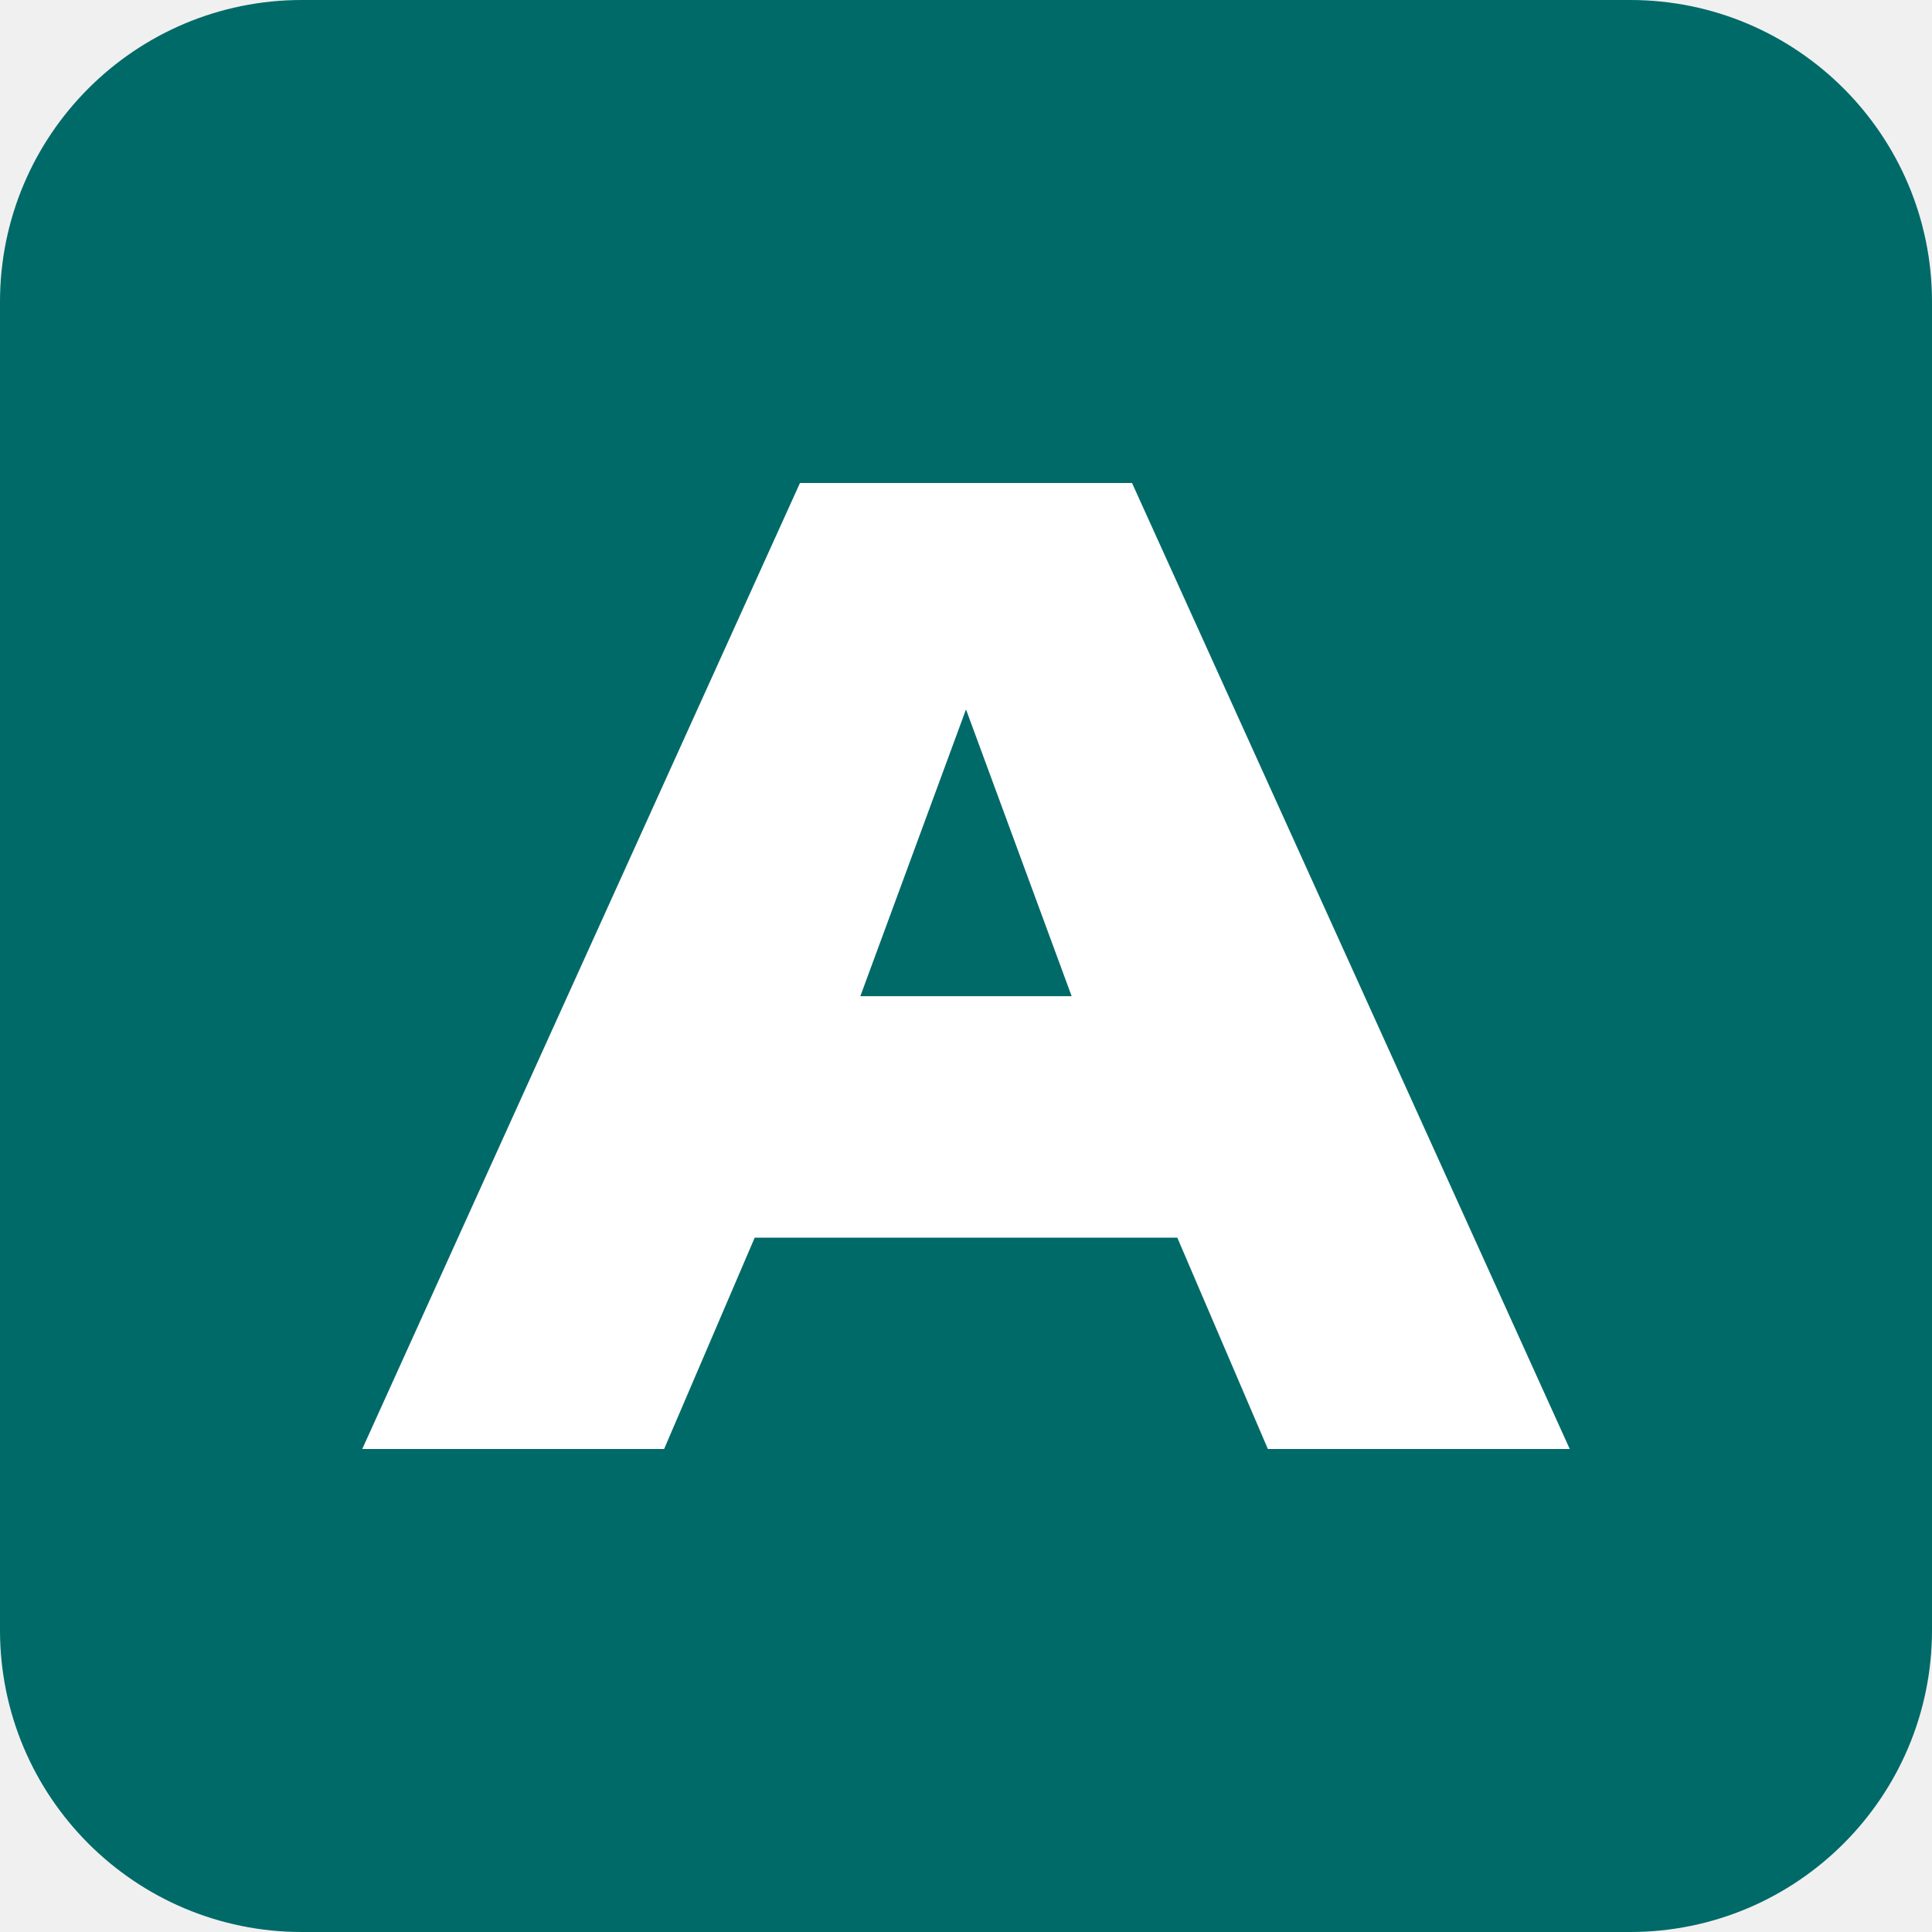
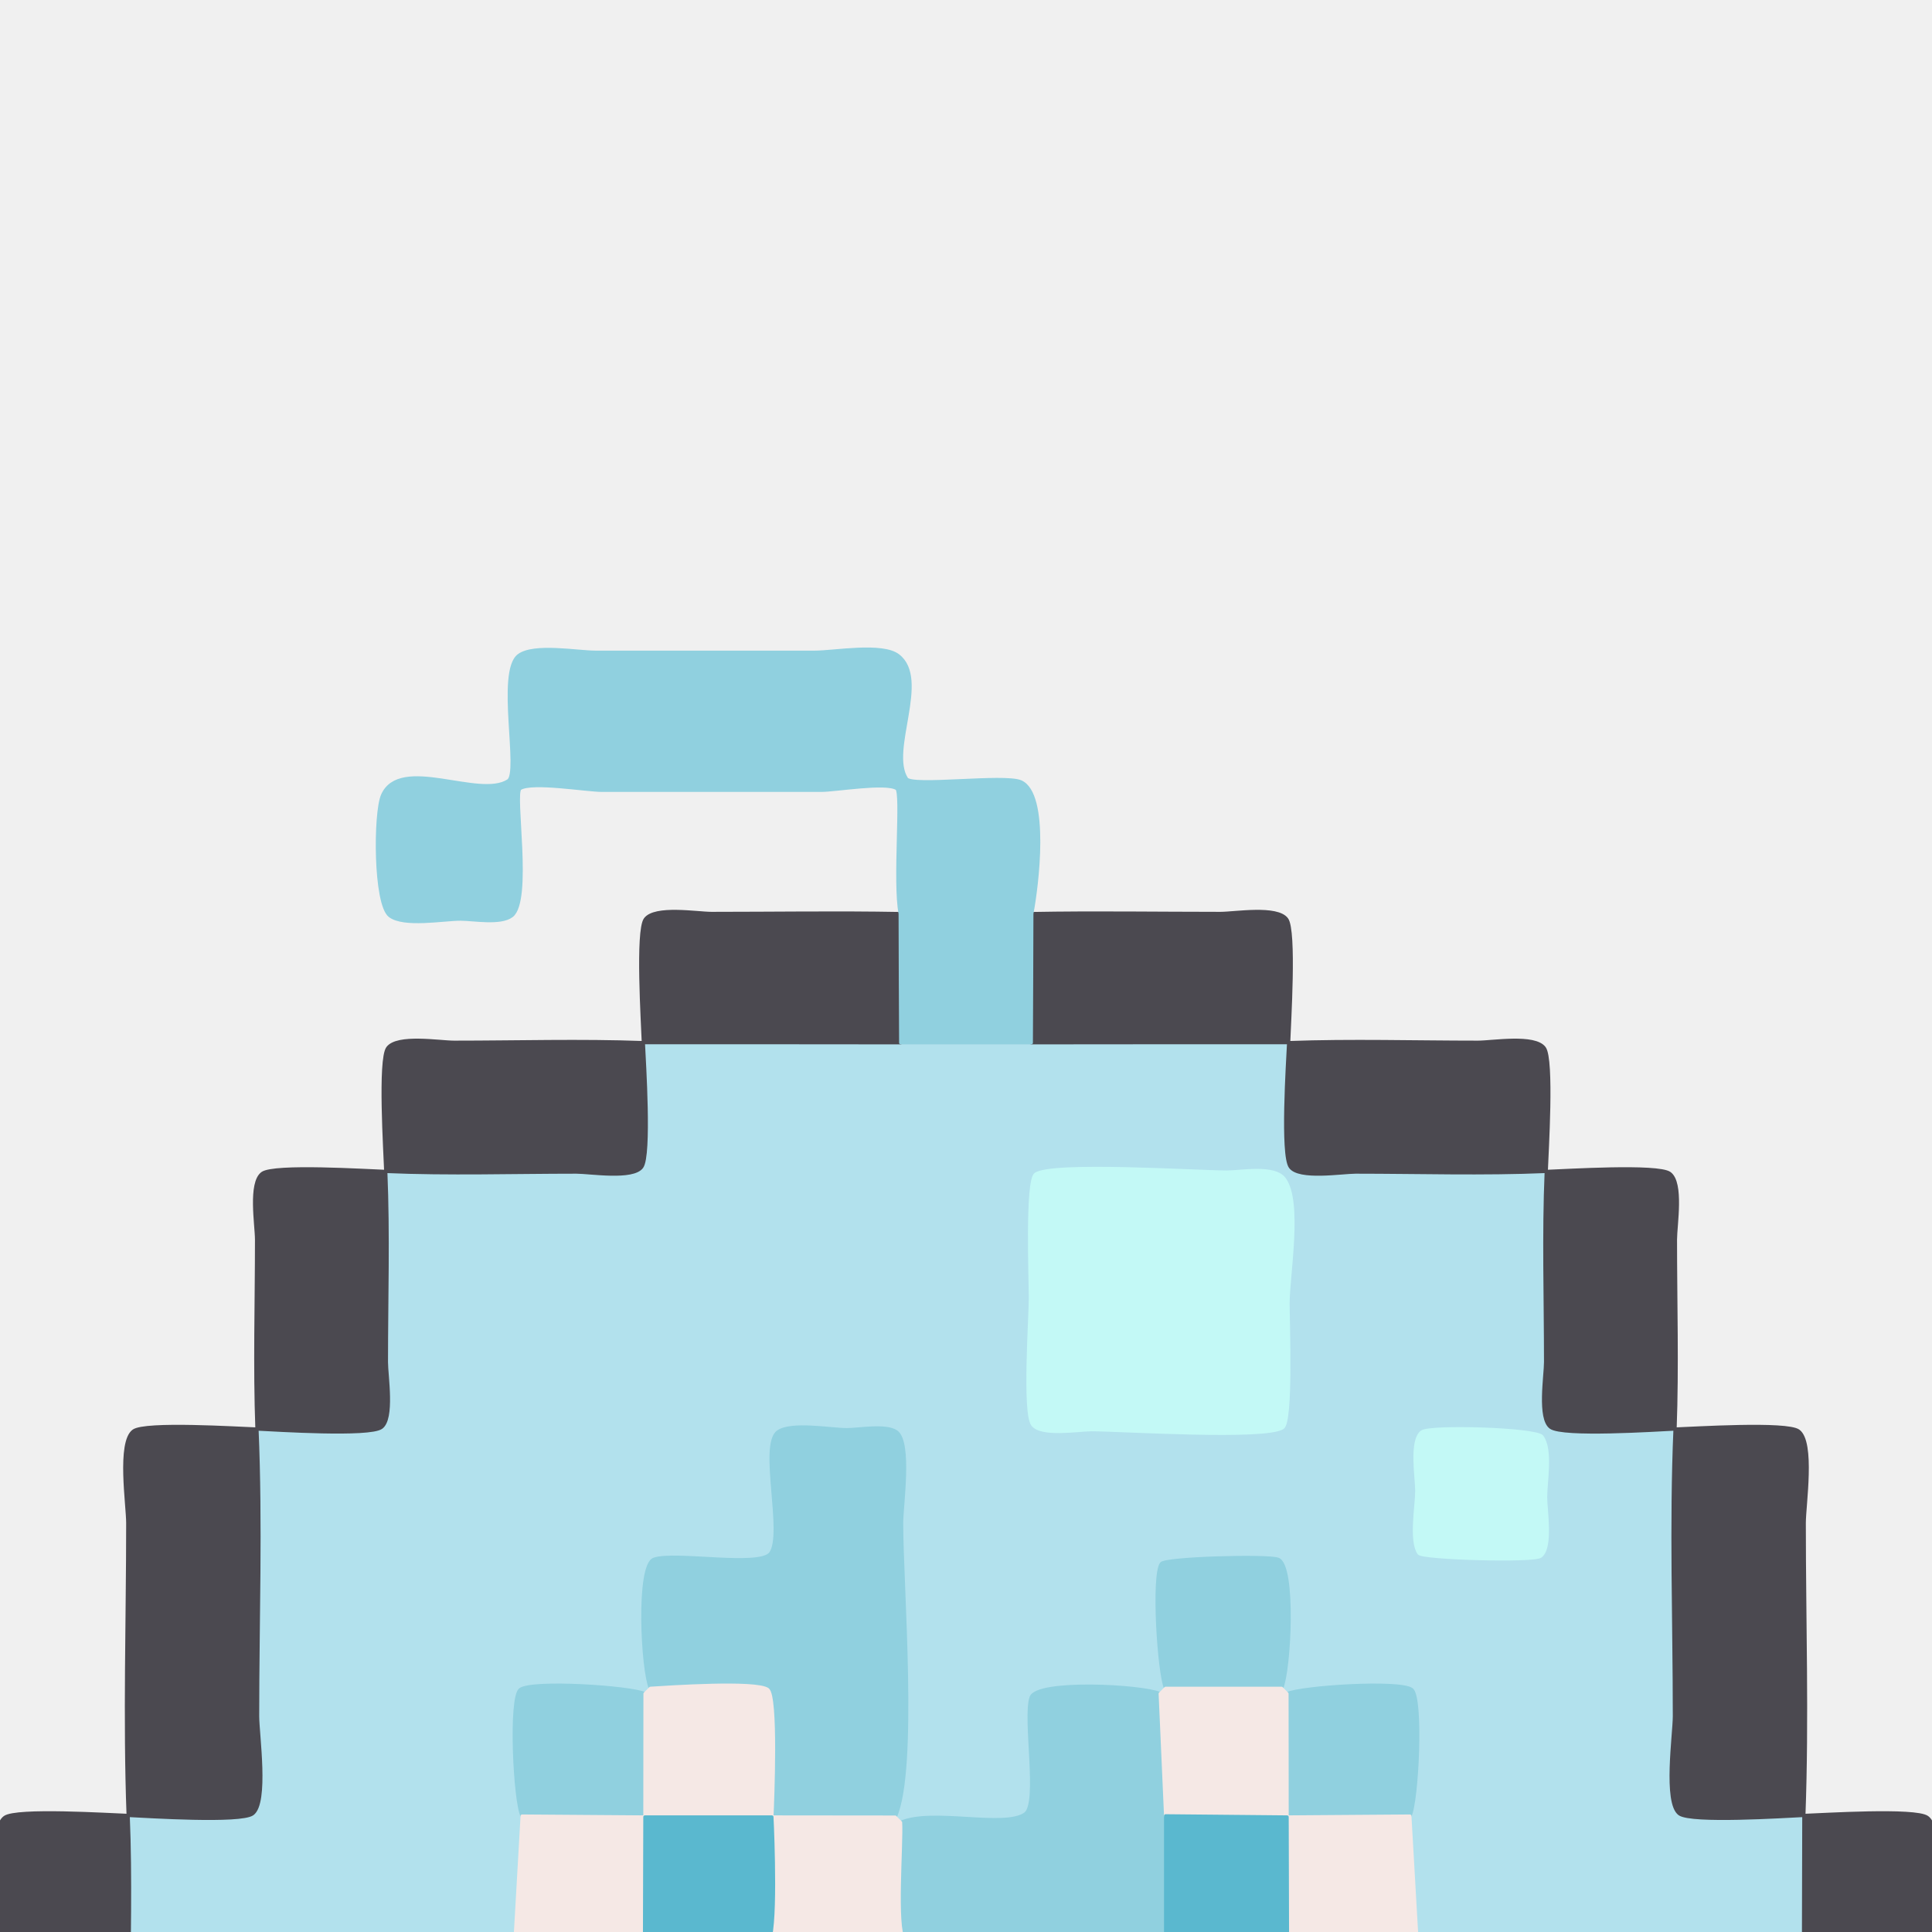
- <svg xmlns="http://www.w3.org/2000/svg" viewBox="0 0 128 128" role="img" aria-label="AT monogram">
-   <rect width="128" height="128" rx="20" fill="#006a68" />
-   <path d="M24 96 53 32h22l29 64H84l-6-14H50l-6 14H24zm33-30h14L64 47 57 66z" fill="#fff" />
+ <svg xmlns="http://www.w3.org/2000/svg" viewBox="100 39 150 150" width="150" height="150">
+   <path d="M149.95 119.95C156.61 119.95 163.27 119.95 169.93 119.96C173.31 119.96 176.69 119.96 180.07 119.96C186.73 119.95 193.39 119.95 200.05 119.95C199.98 121.45 199.5 128.66 200.18 129.6C200.86 130.55 204.18 130 205.25 130C210.17 130 215.14 130.16 220.05 129.95C219.84 134.86 220 139.83 220 144.75C220 145.82 219.45 149.14 220.4 149.82C221.34 150.5 228.55 150.02 230.05 149.95C229.73 157.35 230 164.84 230 172.25C230 173.65 229.22 178.98 230.4 179.83C231.33 180.49 238.55 180.02 240.05 179.95C240.03 186.47 240.02 192.98 240 199.5C236.66 199.66 233.32 199.82 229.98 199.99C229.88 199.94 229.78 199.89 229.68 199.84C230.08 198.8 230.3 190.68 229.6 190.17C228.67 189.51 221.39 189.99 219.95 190.13C216.74 190.08 213.53 190.02 210.32 189.97C210.21 189.79 210.11 189.61 210 189.43C209.82 186.29 209.64 183.14 209.46 180C210.03 178.92 210.43 170.77 209.6 170.17C208.66 169.49 201.07 169.98 199.92 170.5C199.78 170.36 199.64 170.22 199.5 170.08C200.12 168.69 200.54 160.52 199.22 160.06C198.4 159.76 190.47 159.98 190.17 160.4C189.49 161.34 189.98 168.93 190.5 170.08C190.36 170.22 190.22 170.36 190.08 170.5C188.69 169.88 180.52 169.46 180.06 170.78C179.49 172.39 180.73 179.01 179.6 179.83C177.99 180.98 172.35 179.41 169.92 180.5C169.78 180.36 169.64 180.22 169.5 180.08C171.17 176.36 170 162.12 170 157.25C170 155.92 170.73 150.99 169.6 150.17C168.81 149.6 166.68 150 165.75 150C164.51 150 161.43 149.43 160.4 150.17C159 151.18 160.93 158.07 159.83 159.6C159.01 160.73 152.39 159.49 150.78 160.06C149.46 160.52 149.88 168.69 150.5 170.08C150.36 170.22 150.22 170.36 150.08 170.5C148.93 169.98 141.34 169.49 140.4 170.17C139.57 170.77 139.97 178.92 140.54 180C140.36 183.14 140.18 186.29 140 189.43C139.89 189.61 139.79 189.79 139.68 189.97C136.48 189.99 133.27 190.02 130.07 190.04C128.6 189.98 121.32 189.51 120.4 190.17C119.5 190.82 120 193.75 120 194.75C120 197.12 120.77 208.1 119.75 209.5C118.17 211.66 111 208.11 110.06 210.78C109.08 213.54 110 228.28 110 232.25C110 233.89 110.79 238.26 109.83 239.6C109.24 240.42 101.12 240.02 100 239.5C99.99 234.75 100 230 100 225.25C100 224.18 100.55 220.85 99.6 220.17C98.67 219.51 91.45 219.98 89.95 220.05C89.95 216.68 89.95 213.32 89.95 209.95C91.27 210.01 99.32 210.3 99.83 209.6C100.49 208.67 100.02 201.45 99.95 199.95C101.45 200.02 108.67 200.49 109.6 199.83C110.55 199.15 110 195.82 110 194.75C110 189.83 110.16 184.86 109.95 179.95C111.45 180.02 118.67 180.49 119.6 179.83C120.78 178.98 120 173.65 120 172.25C120 164.84 120.27 157.35 119.95 149.95C121.45 150.02 128.67 150.49 129.6 149.83C130.55 149.15 130 145.82 130 144.75C130 139.83 130.16 134.86 129.95 129.95C134.86 130.16 139.83 130 144.75 130C145.82 130 149.15 130.55 149.83 129.6C150.49 128.67 150.02 121.45 149.95 119.95ZM180.4 130.17C179.7 130.68 180 138.42 180 139.75C180 141.35 179.48 148.63 180.17 149.6C180.82 150.5 183.75 150 184.75 150C187.01 150 198.33 150.74 199.6 149.83C200.3 149.32 200 141.58 200 140.25C200 138.03 201.03 132.32 199.72 130.54C198.96 129.49 196.38 130 195.25 130C192.99 130 181.67 129.26 180.4 130.17ZM210.4 150.17C209.5 150.82 210 153.75 210 154.75C210 155.89 209.49 158.65 210.17 159.6C210.45 159.98 219.04 160.23 219.6 159.83C220.5 159.18 220 156.25 220 155.25C220 154.02 220.47 151.56 219.72 150.54C219.3 149.95 211.07 149.7 210.4 150.17ZM240.5 200C243.68 199.98 246.87 199.97 250.05 199.95C249.98 201.45 249.51 208.67 250.17 209.6C250.68 210.3 258.73 210.01 260.05 209.95C260.05 213.32 260.05 216.68 260.05 220.05C258.55 219.98 251.33 219.51 250.4 220.17C249.45 220.85 250 224.18 250 225.25C250 230 250.01 234.75 250 239.5C248.88 240.02 240.76 240.42 240.17 239.6C239.5 238.67 240 231.78 240 230.25C240 223.25 240 216.25 240 209.25C240 206.44 239.3 202.56 240.5 200ZM89.95 239.95C93.13 239.97 96.32 239.98 99.5 240C99.67 243.4 99.83 246.8 100 250.2C96.67 250.16 93.33 250.12 90 250.09C89.98 246.71 89.97 243.33 89.95 239.95ZM250.5 240C253.68 239.98 256.87 239.97 260.05 239.95C260.03 243.33 260.02 246.71 260 250.09C256.67 250.12 253.33 250.16 250 250.2C250.17 246.8 250.33 243.4 250.5 240Z" fill="#b2e1ed" fill-rule="evenodd" stroke="#b2e1ed" stroke-width="0.25" stroke-linejoin="round" />
+   <path d="M169.89 109.93C169.9 113.27 169.91 116.62 169.93 119.96C163.27 119.95 156.61 119.95 149.95 119.95C149.9 118.48 149.44 111.27 150.1 110.37C150.84 109.36 154.12 109.92 155.25 109.92C160.13 109.92 165.02 109.84 169.89 109.93ZM180.11 109.93C184.98 109.84 189.87 109.92 194.75 109.92C195.88 109.92 199.16 109.36 199.9 110.37C200.56 111.27 200.1 118.48 200.05 119.95C193.39 119.95 186.73 119.95 180.07 119.96C180.09 116.62 180.1 113.27 180.11 109.93ZM149.95 119.95C150.02 121.45 150.49 128.67 149.83 129.6C149.15 130.55 145.82 130 144.75 130C139.83 130 134.86 130.16 129.95 129.95C129.9 128.48 129.44 121.27 130.1 120.37C130.84 119.36 134.12 119.92 135.25 119.92C140.14 119.92 145.09 119.77 149.95 119.95ZM200.05 119.95C204.91 119.77 209.86 119.92 214.75 119.92C215.88 119.92 219.16 119.36 219.9 120.37C220.56 121.27 220.1 128.48 220.05 129.95C215.14 130.16 210.17 130 205.25 130C204.18 130 200.86 130.55 200.18 129.6C199.5 128.66 199.98 121.45 200.05 119.95ZM129.95 129.95C130.16 134.86 130 139.83 130 144.75C130 145.82 130.55 149.15 129.6 149.83C128.67 150.49 121.45 150.02 119.95 149.95C119.77 145.09 119.92 140.14 119.92 135.25C119.92 134.12 119.36 130.84 120.37 130.1C121.27 129.44 128.48 129.9 129.95 129.95ZM220.05 129.95C221.52 129.9 228.73 129.44 229.63 130.1C230.64 130.84 230.08 134.12 230.08 135.25C230.08 140.14 230.23 145.09 230.05 149.95C228.55 150.02 221.34 150.5 220.4 149.82C219.45 149.14 220 145.82 220 144.75C220 139.83 219.84 134.86 220.05 129.95ZM119.95 149.95C120.27 157.35 120 164.84 120 172.25C120 173.65 120.78 178.98 119.6 179.83C118.67 180.49 111.45 180.02 109.95 179.95C109.67 172.43 109.92 164.8 109.92 157.25C109.92 155.85 109.17 150.98 110.37 150.1C111.27 149.44 118.48 149.9 119.95 149.95ZM230.05 149.95C231.52 149.9 238.73 149.44 239.63 150.1C240.83 150.98 240.08 155.85 240.08 157.25C240.08 164.8 240.33 172.43 240.05 179.95C238.55 180.02 231.33 180.49 230.4 179.83C229.22 178.98 230 173.65 230 172.25C230 164.84 229.73 157.35 230.05 149.95ZM109.95 179.95C110.16 184.86 110 189.83 110 194.75C110 195.82 110.55 199.15 109.6 199.83C108.67 200.49 101.45 200.02 99.95 199.95C99.77 195.09 99.92 190.14 99.92 185.25C99.92 184.12 99.36 180.84 100.37 180.1C101.27 179.44 108.48 179.9 109.95 179.95ZM240.05 179.95C241.52 179.9 248.73 179.44 249.63 180.1C250.64 180.84 250.08 184.12 250.08 185.25C250.08 190.14 250.23 195.09 250.05 199.95C246.87 199.97 243.68 199.98 240.5 200C240.33 199.83 240.17 199.67 240 199.5C240.02 192.98 240.03 186.47 240.05 179.95ZM130.07 190.04C133.27 190.02 136.48 189.99 139.68 189.97C140.41 192.18 139.15 198.17 140.17 199.6C140.68 200.31 148.69 200 150 199.92C166.67 199.92 183.33 199.92 200 199.92C201.31 200 209.32 200.31 209.83 199.6C210.85 198.17 209.59 192.18 210.32 189.97C213.53 190.02 216.74 190.08 219.95 190.13C220 193.29 220.04 196.45 220.08 199.61C220.05 203.08 220.01 206.55 219.97 210.03C216.48 210.07 212.99 210.11 209.5 210.16C206.28 210.13 203.05 210.11 199.83 210.08C193.28 210.08 186.72 210.08 180.17 210.08C176.72 210.08 173.28 210.08 169.83 210.08C163.28 210.08 156.72 210.08 150.17 210.08C146.95 210.11 143.72 210.13 140.5 210.16C137.01 210.12 133.52 210.08 130.03 210.03C130.05 203.37 130.06 196.71 130.07 190.04ZM99.95 199.95C100.02 201.45 100.49 208.67 99.83 209.6C99.32 210.3 91.27 210.01 89.95 209.95C89.9 208.48 89.44 201.27 90.1 200.37C90.67 199.59 98.58 199.9 99.95 199.95ZM250.05 199.95C251.52 199.9 258.73 199.44 259.63 200.1C260.41 200.67 260.1 208.58 260.05 209.95C258.73 210.01 250.68 210.3 250.17 209.6C249.51 208.67 249.98 201.45 250.05 199.95ZM89.95 209.95C89.95 213.32 89.95 216.68 89.95 220.05C88.48 220.1 81.27 220.56 80.37 219.9C79.74 219.44 79.74 210.56 80.37 210.1C81.27 209.44 88.48 209.9 89.95 209.95ZM130.03 210.03C130 211.56 129.5 218.66 130.17 219.6C130.71 220.35 139.15 219.98 140.5 219.84C143.72 219.87 146.95 219.89 150.17 219.92C153.4 219.97 156.62 220.02 159.85 220.08C159.9 223.39 159.96 226.7 160.01 230.01C158.69 229.99 150.66 229.71 150.17 230.4C149.48 231.36 150 238.43 149.99 240.01C146.67 240 143.34 239.99 140.02 239.98C140 238.61 140.29 230.67 139.6 230.17C138.33 229.26 127.01 230 124.75 230C123.75 230 120.82 230.5 120.17 229.6C119.26 228.33 120 217.01 120 214.75C120 213.75 119.5 210.83 120.4 210.18C121.36 209.49 128.48 210 130.03 210.03ZM219.97 210.03C223.27 210.02 226.57 210.02 229.87 210.02C230.35 214.86 230 219.88 230 224.75C230 225.82 230.55 229.15 229.6 229.83C228.33 230.74 217.01 230 214.75 230C213.75 230 210.82 229.5 210.17 230.4C209.49 231.36 210 238.4 209.98 239.98C206.66 239.99 203.33 240 200.01 240.01C200 238.43 200.52 231.36 199.83 230.4C199.34 229.71 191.31 229.99 189.99 230.01C190.04 226.7 190.1 223.39 190.15 220.08C193.38 220.02 196.6 219.97 199.83 219.92C203.05 219.89 206.28 219.87 209.5 219.84C210.85 219.98 219.29 220.35 219.83 219.6C220.51 218.65 220 211.57 219.97 210.03ZM260.05 209.95C261.52 209.9 268.73 209.44 269.63 210.1C270.26 210.56 270.26 219.44 269.63 219.9C268.73 220.56 261.52 220.1 260.05 220.05C260.05 216.68 260.05 213.32 260.05 209.95ZM89.95 220.05C91.45 219.98 98.67 219.51 99.6 220.17C100.55 220.85 100 224.18 100 225.25C100 230 99.99 234.75 100 239.5C99.83 239.67 99.67 239.83 99.5 240C96.32 239.98 93.13 239.97 89.95 239.95C89.95 233.32 89.95 226.68 89.95 220.05ZM260.05 220.05C260.05 226.68 260.05 233.32 260.05 239.95C256.87 239.97 253.68 239.98 250.5 240C250.33 239.83 250.17 239.67 250 239.5C250.01 234.75 250 230 250 225.25C250 224.18 249.45 220.85 250.4 220.17C251.33 219.51 258.55 219.98 260.05 220.05ZM89.95 239.95C89.97 243.33 89.98 246.71 90 250.09C88.42 250.07 81.32 250.6 80.37 249.9C79.74 249.44 79.74 240.56 80.37 240.1C81.27 239.44 88.48 239.9 89.95 239.95ZM149.99 240.01C153.29 240.05 156.59 240.1 159.89 240.14C159.93 240.26 159.98 240.38 160.03 240.5C160 241.8 159.69 249.32 160.4 249.83C161.39 250.54 168.41 249.98 170.04 250.04C170.1 251.5 170.56 258.73 169.9 259.63C169.24 260.53 166.74 260.08 165.75 260.08C161.92 260.08 158.08 260.08 154.25 260.08C153.26 260.08 150.76 260.53 150.1 259.63C149.37 258.64 149.95 251.7 149.81 250C149.87 246.67 149.93 243.34 149.99 240.01ZM170.04 240.16C173.35 240.16 176.65 240.16 179.96 240.16C179.96 243.45 179.96 246.74 179.96 250.04C176.65 250.04 173.35 250.04 170.04 250.04C170.04 246.74 170.04 243.45 170.04 240.16ZM190.11 240.14C193.41 240.1 196.71 240.05 200.01 240.01C200.07 243.34 200.13 246.67 200.19 250C200.05 251.7 200.63 258.64 199.9 259.63C199.24 260.53 196.74 260.08 195.75 260.08C191.92 260.08 188.08 260.08 184.25 260.08C183.26 260.08 180.76 260.53 180.1 259.63C179.44 258.73 179.9 251.5 179.96 250.04C181.59 249.98 188.61 250.54 189.6 249.83C190.31 249.32 190 241.8 189.97 240.5C190.02 240.38 190.07 240.26 190.11 240.14ZM260.05 239.95C261.52 239.9 268.73 239.44 269.63 240.1C270.26 240.56 270.26 249.44 269.63 249.9C268.68 250.6 261.58 250.07 260 250.09C260.02 246.71 260.03 243.33 260.05 239.95Z" fill="#4b4950" fill-rule="evenodd" stroke="#4b4950" stroke-width="0.25" stroke-linejoin="round" />
+   <path d="M180.11 109.93C180.1 113.27 180.09 116.62 180.07 119.96C176.69 119.96 173.31 119.96 169.93 119.96C169.91 116.62 169.9 113.27 169.89 109.93C169.41 107.45 170.09 100.52 169.62 100.22C168.77 99.69 164.88 100.36 163.75 100.36C158.08 100.36 152.42 100.36 146.75 100.36C145.51 100.36 141.31 99.64 140.38 100.22C139.83 100.57 141.26 108.93 139.73 110.1C138.87 110.76 136.77 110.36 135.75 110.36C134.43 110.36 131.36 110.93 130.27 110.1C129.09 109.2 129.1 102.13 129.7 100.75C131.06 97.63 137.21 101.08 139.46 99.62C140.42 99 138.62 91.16 140.27 89.9C141.43 89.01 144.83 89.64 146.25 89.64C151.92 89.64 157.58 89.64 163.25 89.64C164.76 89.64 168.5 88.95 169.73 89.9C172.13 91.74 168.95 97.25 170.38 99.46C170.8 100.11 177.99 99.15 179.25 99.7C181.42 100.65 180.51 107.88 180.11 109.93ZM169.5 180.08C166.31 180.08 163.12 180.07 159.93 180.07C159.99 178.73 160.32 170.69 159.6 170.17C158.7 169.53 151.91 169.99 150.5 170.08C149.88 168.69 149.46 160.52 150.78 160.06C152.39 159.49 159.01 160.73 159.83 159.6C160.93 158.07 159 151.18 160.4 150.17C161.43 149.43 164.51 150 165.75 150C166.68 150 168.81 149.6 169.6 150.17C170.73 150.99 170 155.92 170 157.25C170 162.12 171.17 176.36 169.5 180.08ZM199.5 170.08C196.5 170.08 193.5 170.08 190.5 170.08C189.98 168.93 189.49 161.34 190.17 160.4C190.47 159.98 198.4 159.76 199.22 160.06C200.54 160.52 200.12 168.69 199.5 170.08ZM150.08 170.5C150.08 173.69 150.07 176.88 150.07 180.07C146.89 180.05 143.71 180.02 140.54 180C139.97 178.92 139.57 170.77 140.4 170.17C141.34 169.49 148.93 169.98 150.08 170.5ZM190.08 170.5C190.22 173.66 190.36 176.82 190.5 179.98C190.5 183.31 190.5 186.64 190.5 189.97C185.46 190.21 180.32 190 175.25 190C174.18 190 170.85 190.55 170.17 189.6C169.48 188.64 170.02 182.1 169.92 180.5C172.35 179.41 177.99 180.98 179.6 179.83C180.73 179.01 179.49 172.39 180.06 170.78C180.52 169.46 188.69 169.88 190.08 170.5ZM209.46 180C206.29 180.02 203.11 180.05 199.93 180.07C199.93 176.88 199.92 173.69 199.92 170.5C201.07 169.98 208.66 169.49 209.6 170.17C210.43 170.77 210.03 178.92 209.46 180ZM130.07 190.04C130.06 196.71 130.05 203.37 130.03 210.03C128.48 210 121.36 209.49 120.4 210.18C119.5 210.83 120 213.75 120 214.75C120 217.01 119.26 228.33 120.17 229.6C120.82 230.5 123.75 230 124.75 230C127.01 230 138.33 229.26 139.6 230.17C140.29 230.67 140 238.61 140.02 239.98C137.56 240.68 130.53 239.89 130.22 240.38C129.24 241.94 131.69 248.6 129.73 250.1C128.35 251.16 123.96 250.36 122.25 250.36C114.99 250.36 107.17 251.16 100 250.2C99.83 246.8 99.67 243.4 99.5 240C99.67 239.83 99.83 239.67 100 239.5C101.12 240.02 109.24 240.42 109.83 239.6C110.79 238.26 110 233.89 110 232.25C110 228.28 109.08 213.54 110.06 210.78C111 208.11 118.17 211.66 119.75 209.5C120.77 208.1 120 197.12 120 194.75C120 193.75 119.5 190.82 120.4 190.17C121.32 189.51 128.6 189.98 130.07 190.04ZM240 199.5C240.17 199.67 240.33 199.83 240.5 200C239.3 202.56 240 206.44 240 209.25C240 216.25 240 223.25 240 230.25C240 231.78 239.5 238.67 240.17 239.6C240.76 240.42 248.88 240.02 250 239.5C250.17 239.67 250.33 239.83 250.5 240C250.33 243.4 250.17 246.8 250 250.2C242.83 251.16 235.01 250.36 227.75 250.36C226.04 250.36 221.65 251.16 220.27 250.1C218.31 248.6 220.76 241.94 219.78 240.38C219.47 239.89 212.44 240.68 209.98 239.98C210 238.4 209.49 231.36 210.17 230.4C210.82 229.5 213.75 230 214.75 230C217.01 230 228.33 230.74 229.6 229.83C230.55 229.15 230 225.82 230 224.75C230 219.88 230.35 214.86 229.87 210.02C229.91 206.67 229.94 203.33 229.98 199.99C233.32 199.82 236.66 199.66 240 199.5ZM140.02 239.98C143.34 239.99 146.67 240 149.99 240.01C149.93 243.34 149.87 246.67 149.81 250C148.36 250.47 140.77 250.86 139.9 249.73C139.1 248.69 139.63 241.36 140.02 239.98ZM200.01 240.01C203.33 240 206.66 239.99 209.98 239.98C210.37 241.36 210.9 248.69 210.1 249.73C209.23 250.86 201.64 250.47 200.19 250C200.13 246.67 200.07 243.34 200.01 240.01Z" fill="#90d0df" fill-rule="evenodd" stroke="#90d0df" stroke-width="0.25" stroke-linejoin="round" />
+   <path d="M150.5 170.08C151.91 169.99 158.7 169.53 159.6 170.17C160.32 170.69 159.99 178.73 159.93 180.07C156.64 180.07 153.36 180.07 150.07 180.07C150.07 176.88 150.08 173.69 150.08 170.5C150.22 170.36 150.36 170.22 150.5 170.08ZM190.5 170.08C193.5 170.08 196.5 170.08 199.5 170.08C199.64 170.22 199.78 170.36 199.92 170.5C199.92 173.69 199.93 176.88 199.93 180.07C196.79 180.04 193.64 180.01 190.5 179.98C190.36 176.82 190.22 173.66 190.08 170.5C190.22 170.36 190.36 170.22 190.5 170.08ZM140.54 180C143.71 180.02 146.89 180.05 150.07 180.07C150.06 183.37 150.05 186.66 150.04 189.96C146.69 189.79 143.35 189.61 140 189.43C140.18 186.29 140.36 183.14 140.54 180ZM159.93 180.07C163.12 180.07 166.31 180.08 169.5 180.08C169.64 180.22 169.78 180.36 169.92 180.5C170.02 182.1 169.48 188.64 170.17 189.6C170.85 190.55 174.18 190 175.25 190C180.32 190 185.46 190.21 190.5 189.97C193.65 189.96 196.81 189.96 199.96 189.96C199.97 193.28 199.99 196.6 200 199.92C183.33 199.92 166.67 199.92 150 199.92C150.01 196.6 150.03 193.28 150.04 189.96C151.57 190 158.65 190.51 159.6 189.83C160.31 189.32 160 181.39 159.93 180.07ZM199.93 180.07C203.11 180.05 206.29 180.02 209.46 180C209.64 183.14 209.82 186.29 210 189.43C206.65 189.61 203.31 189.79 199.96 189.96C199.95 186.66 199.94 183.37 199.93 180.07ZM130.03 210.03C133.52 210.08 137.01 210.12 140.5 210.16C140.5 213.39 140.5 216.61 140.5 219.84C139.15 219.98 130.71 220.35 130.17 219.6C129.5 218.66 130 211.56 130.03 210.03ZM209.5 210.16C212.99 210.11 216.48 210.07 219.97 210.03C220 211.57 220.51 218.65 219.83 219.6C219.29 220.35 210.85 219.98 209.5 219.84C209.5 216.61 209.5 213.39 209.5 210.16Z" fill="#f5e8e5" fill-rule="evenodd" stroke="#f5e8e5" stroke-width="0.25" stroke-linejoin="round" />
+   <path d="M150.17 210.08C156.72 210.08 163.28 210.08 169.83 210.08C169.84 213.38 169.86 216.68 169.88 219.98C166.54 220.01 163.19 220.04 159.85 220.08C156.62 220.02 153.4 219.97 150.17 219.92C150.17 216.64 150.17 213.36 150.17 210.08ZM180.17 210.08C186.72 210.08 193.28 210.08 199.83 210.08C199.83 213.36 199.83 216.64 199.83 219.92C196.6 219.97 193.38 220.02 190.15 220.08C186.81 220.04 183.46 220.01 180.12 219.98C180.14 216.68 180.16 213.38 180.17 210.08ZM170.04 240.16C170.04 243.45 170.04 246.74 170.04 250.04C168.41 249.98 161.39 250.54 160.4 249.83C159.69 249.32 160 241.8 160.03 240.5C163.37 240.39 166.7 240.27 170.04 240.16ZM179.96 240.16C183.3 240.27 186.63 240.39 189.97 240.5C190 241.8 190.31 249.32 189.6 249.83C188.61 250.54 181.59 249.98 179.96 250.04C179.96 246.74 179.96 243.45 179.96 240.16Z" fill="#ffffff" fill-rule="evenodd" stroke="#ffffff" stroke-width="0.25" stroke-linejoin="round" />
+   <path d="M180.4 130.17C181.67 129.26 192.99 130 195.25 130C196.38 130 198.96 129.49 199.72 130.54C201.03 132.32 200 138.03 200 140.25C200 141.58 200.3 149.32 199.6 149.83C198.33 150.74 187.01 150 184.75 150C183.75 150 180.82 150.5 180.17 149.6C179.48 148.63 180 141.35 180 139.75C180 138.42 179.7 130.68 180.4 130.17ZM210.4 150.17C211.07 149.7 219.3 149.95 219.72 150.54C220.47 151.56 220 154.02 220 155.25C220 156.25 220.5 159.18 219.6 159.83C219.04 160.23 210.45 159.98 210.17 159.6C209.49 158.65 210 155.89 210 154.75C210 153.75 209.5 150.82 210.4 150.17Z" fill="#c3f9f6" fill-rule="evenodd" stroke="#c3f9f6" stroke-width="0.25" stroke-linejoin="round" />
+   <path d="M159.85 220.08C163.19 220.04 166.54 220.01 169.88 219.98C169.94 220.1 170.01 220.23 170.07 220.35C170.05 223.44 170.02 226.53 170 229.62C166.67 229.75 163.34 229.88 160.01 230.01C159.96 226.7 159.9 223.39 159.85 220.08ZM180.12 219.98C183.46 220.01 186.81 220.04 190.15 220.08C190.1 223.39 190.04 226.7 189.99 230.01C186.66 229.88 183.33 229.75 180 229.62C179.98 226.53 179.95 223.44 179.93 220.35C179.99 220.23 180.06 220.1 180.12 219.98ZM160.01 230.01C159.97 233.39 159.93 236.77 159.89 240.14C156.59 240.1 153.29 240.05 149.99 240.01C150 238.43 149.48 231.36 150.17 230.4C150.66 229.71 158.69 229.99 160.01 230.01ZM189.99 230.01C191.31 229.99 199.34 229.71 199.83 230.4C200.52 231.36 200 238.43 200.01 240.01C196.71 240.05 193.41 240.1 190.11 240.14C190.07 236.77 190.03 233.39 189.99 230.01Z" fill="#9aa3e3" fill-rule="evenodd" stroke="#9aa3e3" stroke-width="0.25" stroke-linejoin="round" />
+   <path d="M140.5 210.16C143.72 210.13 146.95 210.11 150.17 210.08C150.17 213.36 150.17 216.64 150.17 219.92C146.95 219.89 143.72 219.87 140.5 219.84C140.5 216.61 140.5 213.39 140.5 210.16ZM169.83 210.08C173.28 210.08 176.72 210.08 180.17 210.08C180.16 213.38 180.14 216.68 180.12 219.98C180.06 220.1 179.99 220.23 179.93 220.35C176.64 220.35 173.36 220.35 170.07 220.35C170.01 220.23 169.94 220.1 169.88 219.98C169.86 216.68 169.84 213.38 169.83 210.08ZM199.83 210.08C203.05 210.11 206.28 210.13 209.5 210.16C209.5 213.39 209.5 216.61 209.5 219.84C206.28 219.87 203.05 219.89 199.83 219.92C199.83 216.64 199.83 213.36 199.83 210.08Z" fill="#e37c9b" fill-rule="evenodd" stroke="#e37c9b" stroke-width="0.25" stroke-linejoin="round" />
+   <path d="M140 189.43C143.35 189.61 146.69 189.79 150.04 189.96C150.03 193.28 150.01 196.6 150 199.92C148.69 200 140.68 200.31 140.17 199.6C139.15 198.17 140.41 192.18 139.68 189.97C139.79 189.79 139.89 189.61 140 189.43ZM210 189.43C210.11 189.61 210.21 189.79 210.32 189.97C209.59 192.18 210.85 198.17 209.83 199.6C209.32 200.31 201.31 200 200 199.92C199.99 196.6 199.97 193.28 199.96 189.96C203.31 189.79 206.65 189.61 210 189.43Z" fill="#eed3ce" fill-rule="evenodd" stroke="#eed3ce" stroke-width="0.25" stroke-linejoin="round" />
+   <path d="M150.07 180.07C153.36 180.07 156.64 180.07 159.93 180.07C160 181.39 160.31 189.32 159.6 189.83C158.65 190.51 151.57 190 150.04 189.96C150.05 186.66 150.06 183.37 150.07 180.07ZM190.5 179.98C193.64 180.01 196.79 180.04 199.93 180.07C199.94 183.37 199.95 186.66 199.96 189.96C196.81 189.96 193.65 189.96 190.5 189.97C190.5 186.64 190.5 183.31 190.5 179.98Z" fill="#5ab8cf" fill-rule="evenodd" stroke="#5ab8cf" stroke-width="0.25" stroke-linejoin="round" />
+   <path d="M220.08 199.61C223.28 199.68 226.48 199.76 229.68 199.84C229.78 199.89 229.88 199.94 229.98 199.99C229.94 203.33 229.91 206.67 229.87 210.02C226.57 210.02 223.27 210.02 219.97 210.03C220.01 206.55 220.05 203.08 220.08 199.61Z" fill="#a9ec2f" fill-rule="evenodd" stroke="#a9ec2f" stroke-width="0.25" stroke-linejoin="round" />
+   <path d="M219.95 190.13C221.39 189.99 228.67 189.51 229.6 190.17C230.3 190.68 230.08 198.8 229.68 199.84C226.48 199.76 223.28 199.68 220.08 199.61C220.04 196.45 220 193.29 219.95 190.13Z" fill="#f1d581" fill-rule="evenodd" stroke="#f1d581" stroke-width="0.25" stroke-linejoin="round" />
+   <path d="M179.93 220.35C179.95 223.44 179.98 226.53 180 229.62C176.67 229.62 173.33 229.62 170 229.62C170.02 226.53 170.05 223.44 170.07 220.35C173.36 220.35 176.64 220.35 179.93 220.35Z" fill="#f6d971" fill-rule="evenodd" stroke="#f6d971" stroke-width="0.25" stroke-linejoin="round" />
</svg>
